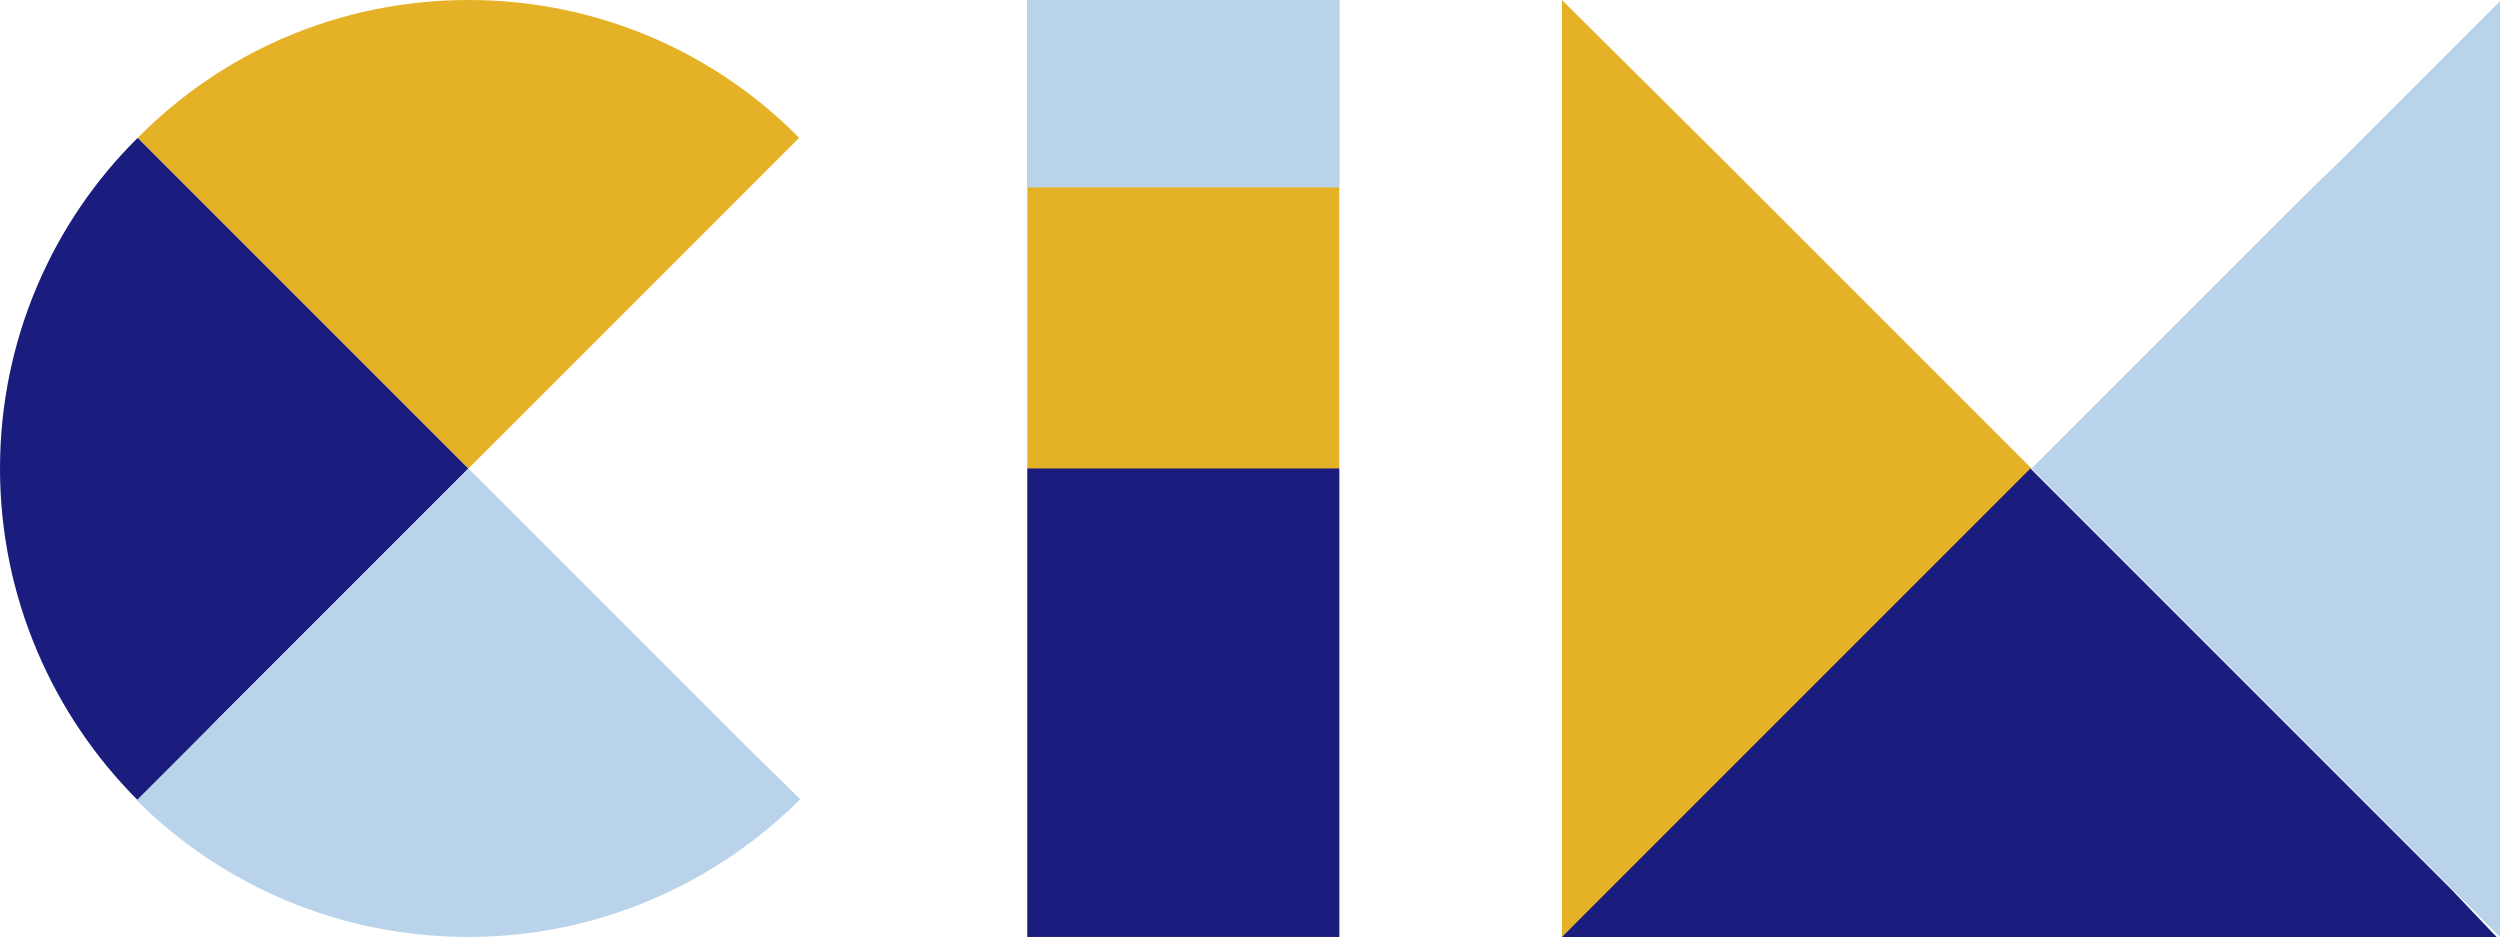
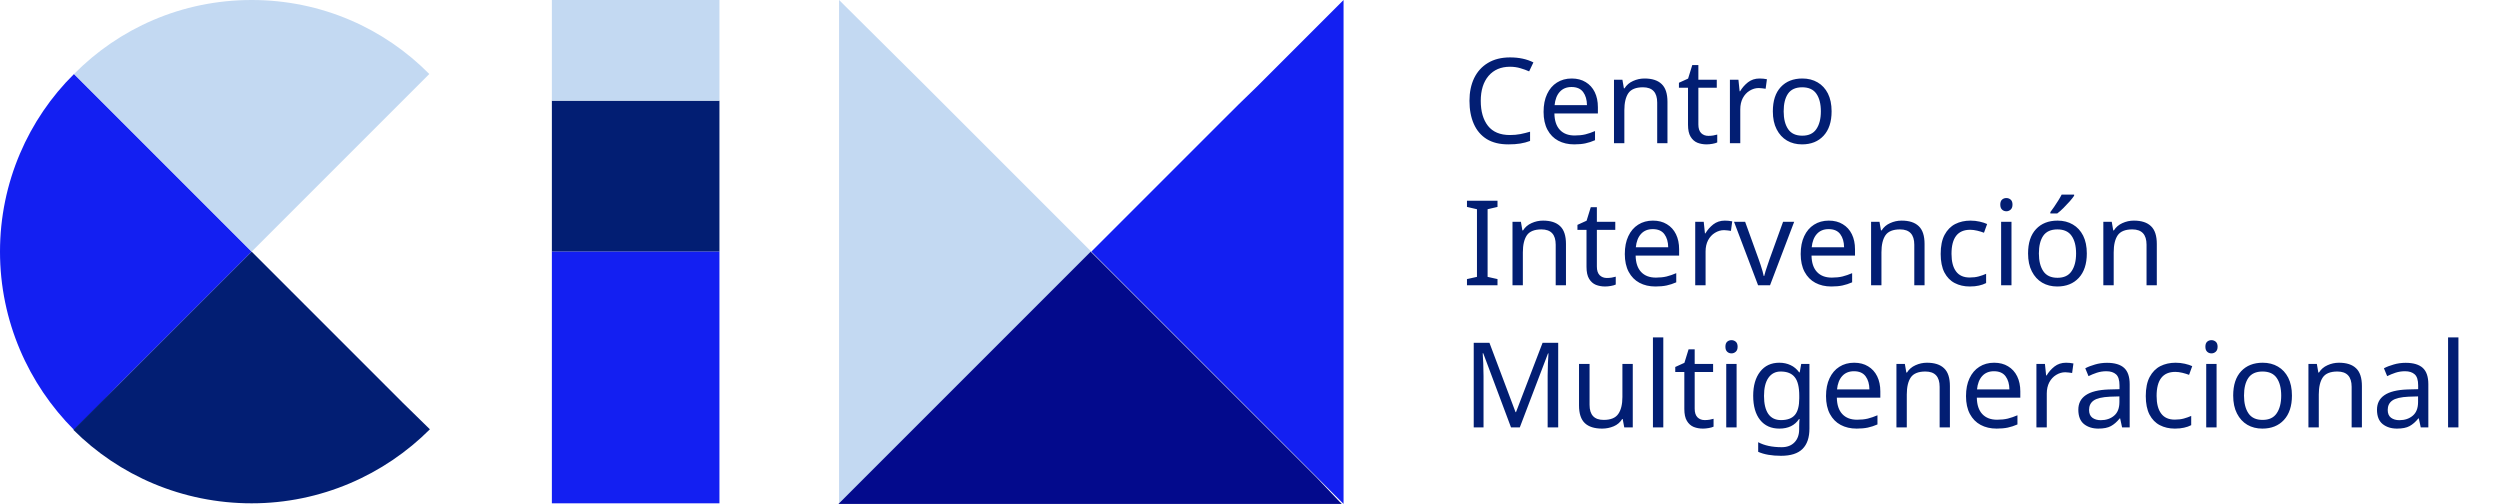
- <svg xmlns="http://www.w3.org/2000/svg" version="1.1" id="Capa_1" x="0px" y="0px" viewBox="0 0 226.8 85" style="enable-background:new 0 0 226.8 85;" xml:space="preserve">
+ <svg xmlns="http://www.w3.org/2000/svg" version="1.1" id="Capa_1" x="0px" y="0px" viewBox="0 0 422.2 85" style="enable-background:new 0 0 422.2 85;" xml:space="preserve">
  <style type="text/css">
- 	.st0{fill:#E5B227;}
- 	.st1{fill:#B9D3EA;}
- 	.st2{fill:#1A1D7D;}
+ 	.st0{fill:#021E73;}
+ 	.st1{fill:#C3D9F2;}
+ 	.st2{fill:#131FF2;}
+ 	.st3{fill:#030A8C;}
+ 	.st4{font-family:'Lora-Bold';}
+ 	.st5{font-size:20px;}
</style>
-   <rect x="93.2" class="st0" width="28.3" height="85" />
-   <rect x="93.2" class="st1" width="28.3" height="17" />
-   <rect x="93.2" y="42.5" class="st2" width="28.3" height="42.5" />
  <g>
-     <path class="st1" d="M206.3,20.5l-6,6c-3.8,3.8-7.5,7.5-10.9,10.9l-5.1,5.1c2.4,2.4,4.6,4.6,6.7,6.7l2.3,2.3c2,2,3.8,3.8,5.6,5.6   l8,8c1,1,2,2,2.9,2.9l7.4,7.4c0.8,0.8,1.6,1.6,2.4,2.4l2.9,2.9c1.5,1.5,2.8,2.8,4,4l0.4,0.4h0V0h0l-14.7,14.7   C210.1,16.7,208.2,18.6,206.3,20.5z" />
-     <path class="st0" d="M146.1,80.7l2.9-2.9c0.8-0.8,1.5-1.5,2.4-2.4l7.4-7.4c0.9-0.9,1.9-1.9,2.9-2.9l8-8c1.8-1.8,3.6-3.6,5.6-5.6   l2.3-2.3c2.1-2.1,4.4-4.4,6.7-6.7l-5.1-5.1c-3.4-3.4-7-7-10.9-10.9l-6-6c-1.9-1.9-3.8-3.8-5.8-5.8L141.7,0v85l0.4-0.4   C143.3,83.5,144.6,82.2,146.1,80.7z" />
-     <path class="st2" d="M222.4,80.7c-0.9-0.9-1.9-1.9-2.9-2.9l-2.4-2.4c-2.2-2.2-4.7-4.7-7.4-7.4l-2.9-2.9c-2.4-2.4-5.1-5.1-8-8   l-5.6-5.6c-0.7-0.7-1.5-1.5-2.3-2.3l-6.7-6.7l-6.7,6.7c-0.8,0.8-1.5,1.5-2.3,2.3l-5.6,5.6c-2.9,2.9-5.6,5.6-8,8l-2.9,2.9   c-2.8,2.8-5.2,5.2-7.4,7.4l-2.4,2.4c-1,1-2,2-2.9,2.9l-4,4c-0.1,0.1-0.3,0.3-0.4,0.4h85c-0.1-0.1-0.3-0.3-0.4-0.4L222.4,80.7z" />
+     <rect x="93.2" y="17" class="st0" width="28.3" height="25.5" />
+     <rect x="93.2" class="st1" width="28.3" height="17" />
+     <rect x="93.2" y="42.5" class="st2" width="28.3" height="42.5" />
+     <path class="st2" d="M206.3,20.5l-6,6c-3.8,3.8-7.5,7.5-10.9,10.9l-5.1,5.1c2.4,2.4,4.6,4.6,6.7,6.7l2.3,2.3c2,2,3.8,3.8,5.6,5.6   l8,8c1,1,2,2,2.9,2.9l7.4,7.4c0.8,0.8,1.6,1.6,2.4,2.4l2.9,2.9c1.5,1.5,2.8,2.8,4,4l0.4,0.4h0V0h0l-14.7,14.7   C210.1,16.7,208.2,18.6,206.3,20.5z" />
+     <path class="st1" d="M146.1,80.7l2.9-2.9c0.8-0.8,1.5-1.5,2.4-2.4l7.4-7.4c0.9-0.9,1.9-1.9,2.9-2.9l8-8c1.8-1.8,3.6-3.6,5.6-5.6   l2.3-2.3c2.1-2.1,4.4-4.4,6.7-6.7l-5.1-5.1c-3.4-3.4-7-7-10.9-10.9l-6-6c-1.9-1.9-3.8-3.8-5.8-5.8L141.7,0v85l0.4-0.4   C143.3,83.5,144.6,82.2,146.1,80.7z" />
+     <path class="st3" d="M222.4,80.7c-0.9-0.9-1.9-1.9-2.9-2.9l-2.4-2.4c-2.2-2.2-4.7-4.7-7.4-7.4l-2.9-2.9c-2.4-2.4-5.1-5.1-8-8   l-5.6-5.6c-0.7-0.7-1.5-1.5-2.3-2.3l-6.7-6.7l-6.7,6.7c-0.8,0.8-1.5,1.5-2.3,2.3l-5.6,5.6c-2.9,2.9-5.6,5.6-8,8l-2.9,2.9   c-2.8,2.8-5.2,5.2-7.4,7.4l-2.4,2.4c-1,1-2,2-2.9,2.9l-4,4c-0.1,0.1-0.3,0.3-0.4,0.4h85c-0.1-0.1-0.3-0.3-0.4-0.4L222.4,80.7z" />
+     <path class="st2" d="M19.9,65.1c2.4-2.4,5.1-5.1,8-8l5.6-5.6c0.7-0.7,1.5-1.5,2.3-2.3l6.7-6.7c-1.7-1.7-3.4-3.4-5.1-5.1L26.5,26.5   c-1.9-1.9-4-4-6-6l-5.8-5.8c-0.7-0.7-1.5-1.5-2.2-2.2C4.8,20.1,0,30.8,0,42.5s4.8,22.4,12.5,30.1c1.4-1.4,3-3,4.6-4.6L19.9,65.1z" />
+     <path class="st0" d="M65.1,65.1l-8-8c-1.8-1.8-3.6-3.6-5.6-5.6l-2.3-2.3c-2.1-2.1-4.4-4.4-6.7-6.7c-2.4,2.4-4.6,4.6-6.7,6.7   l-2.3,2.3c-2,2-3.8,3.8-5.6,5.6l-8,8c-1,1-2,2-2.9,2.9l-4.6,4.6C20.1,80.3,30.8,85,42.5,85s22.4-4.8,30.1-12.5L68,68   C67.1,67.1,66.1,66.1,65.1,65.1z" />
+     <path class="st1" d="M20.5,20.5l6,6c3.8,3.8,7.5,7.5,10.9,10.9l5.1,5.1l5.1-5.1c3.4-3.4,7-7,10.9-10.9l6-6c1.9-1.9,3.8-3.8,5.8-5.8   l2.2-2.2C64.9,4.8,54.3,0,42.5,0S20.1,4.8,12.5,12.5l2.2,2.2C16.7,16.7,18.6,18.6,20.5,20.5z" />
  </g>
-   <g>
-     <path class="st2" d="M19.9,65.1c2.4-2.4,5.1-5.1,8-8l5.6-5.6c0.7-0.7,1.5-1.5,2.3-2.3l6.7-6.7c-1.7-1.7-3.4-3.4-5.1-5.1L26.5,26.5   c-1.9-1.9-4-4-6-6l-5.8-5.8c-0.7-0.7-1.5-1.5-2.2-2.2C4.8,20.1,0,30.8,0,42.5s4.8,22.4,12.5,30.1c1.4-1.4,3-3,4.6-4.6L19.9,65.1z" />
-     <path class="st1" d="M65.1,65.1l-8-8c-1.8-1.8-3.6-3.6-5.6-5.6l-2.3-2.3c-2.1-2.1-4.4-4.4-6.7-6.7c-2.4,2.4-4.6,4.6-6.7,6.7   l-2.3,2.3c-2,2-3.8,3.8-5.6,5.6l-8,8c-1,1-2,2-2.9,2.9l-4.6,4.6C20.1,80.3,30.8,85,42.5,85s22.4-4.8,30.1-12.5L68,68   C67.1,67.1,66.1,66.1,65.1,65.1z" />
-     <path class="st0" d="M20.5,20.5l6,6c3.8,3.8,7.5,7.5,10.9,10.9l5.1,5.1l5.1-5.1c3.4-3.4,7-7,10.9-10.9l6-6c1.9-1.9,3.8-3.8,5.8-5.8   l2.2-2.2C64.9,4.8,54.3,0,42.5,0S20.1,4.8,12.5,12.5l2.2,2.2C16.7,16.7,18.6,18.6,20.5,20.5z" />
-   </g>
+   <text transform="matrix(1 0 0 1 246.9452 24.1789)">
+     <tspan x="0" y="0" class="st0 st4 st5">Centro</tspan>
+     <tspan x="0" y="24" class="st0 st4 st5">Intervención</tspan>
+     <tspan x="0" y="48" class="st0 st4 st5">Multigeneracional</tspan>
+   </text>
</svg>
